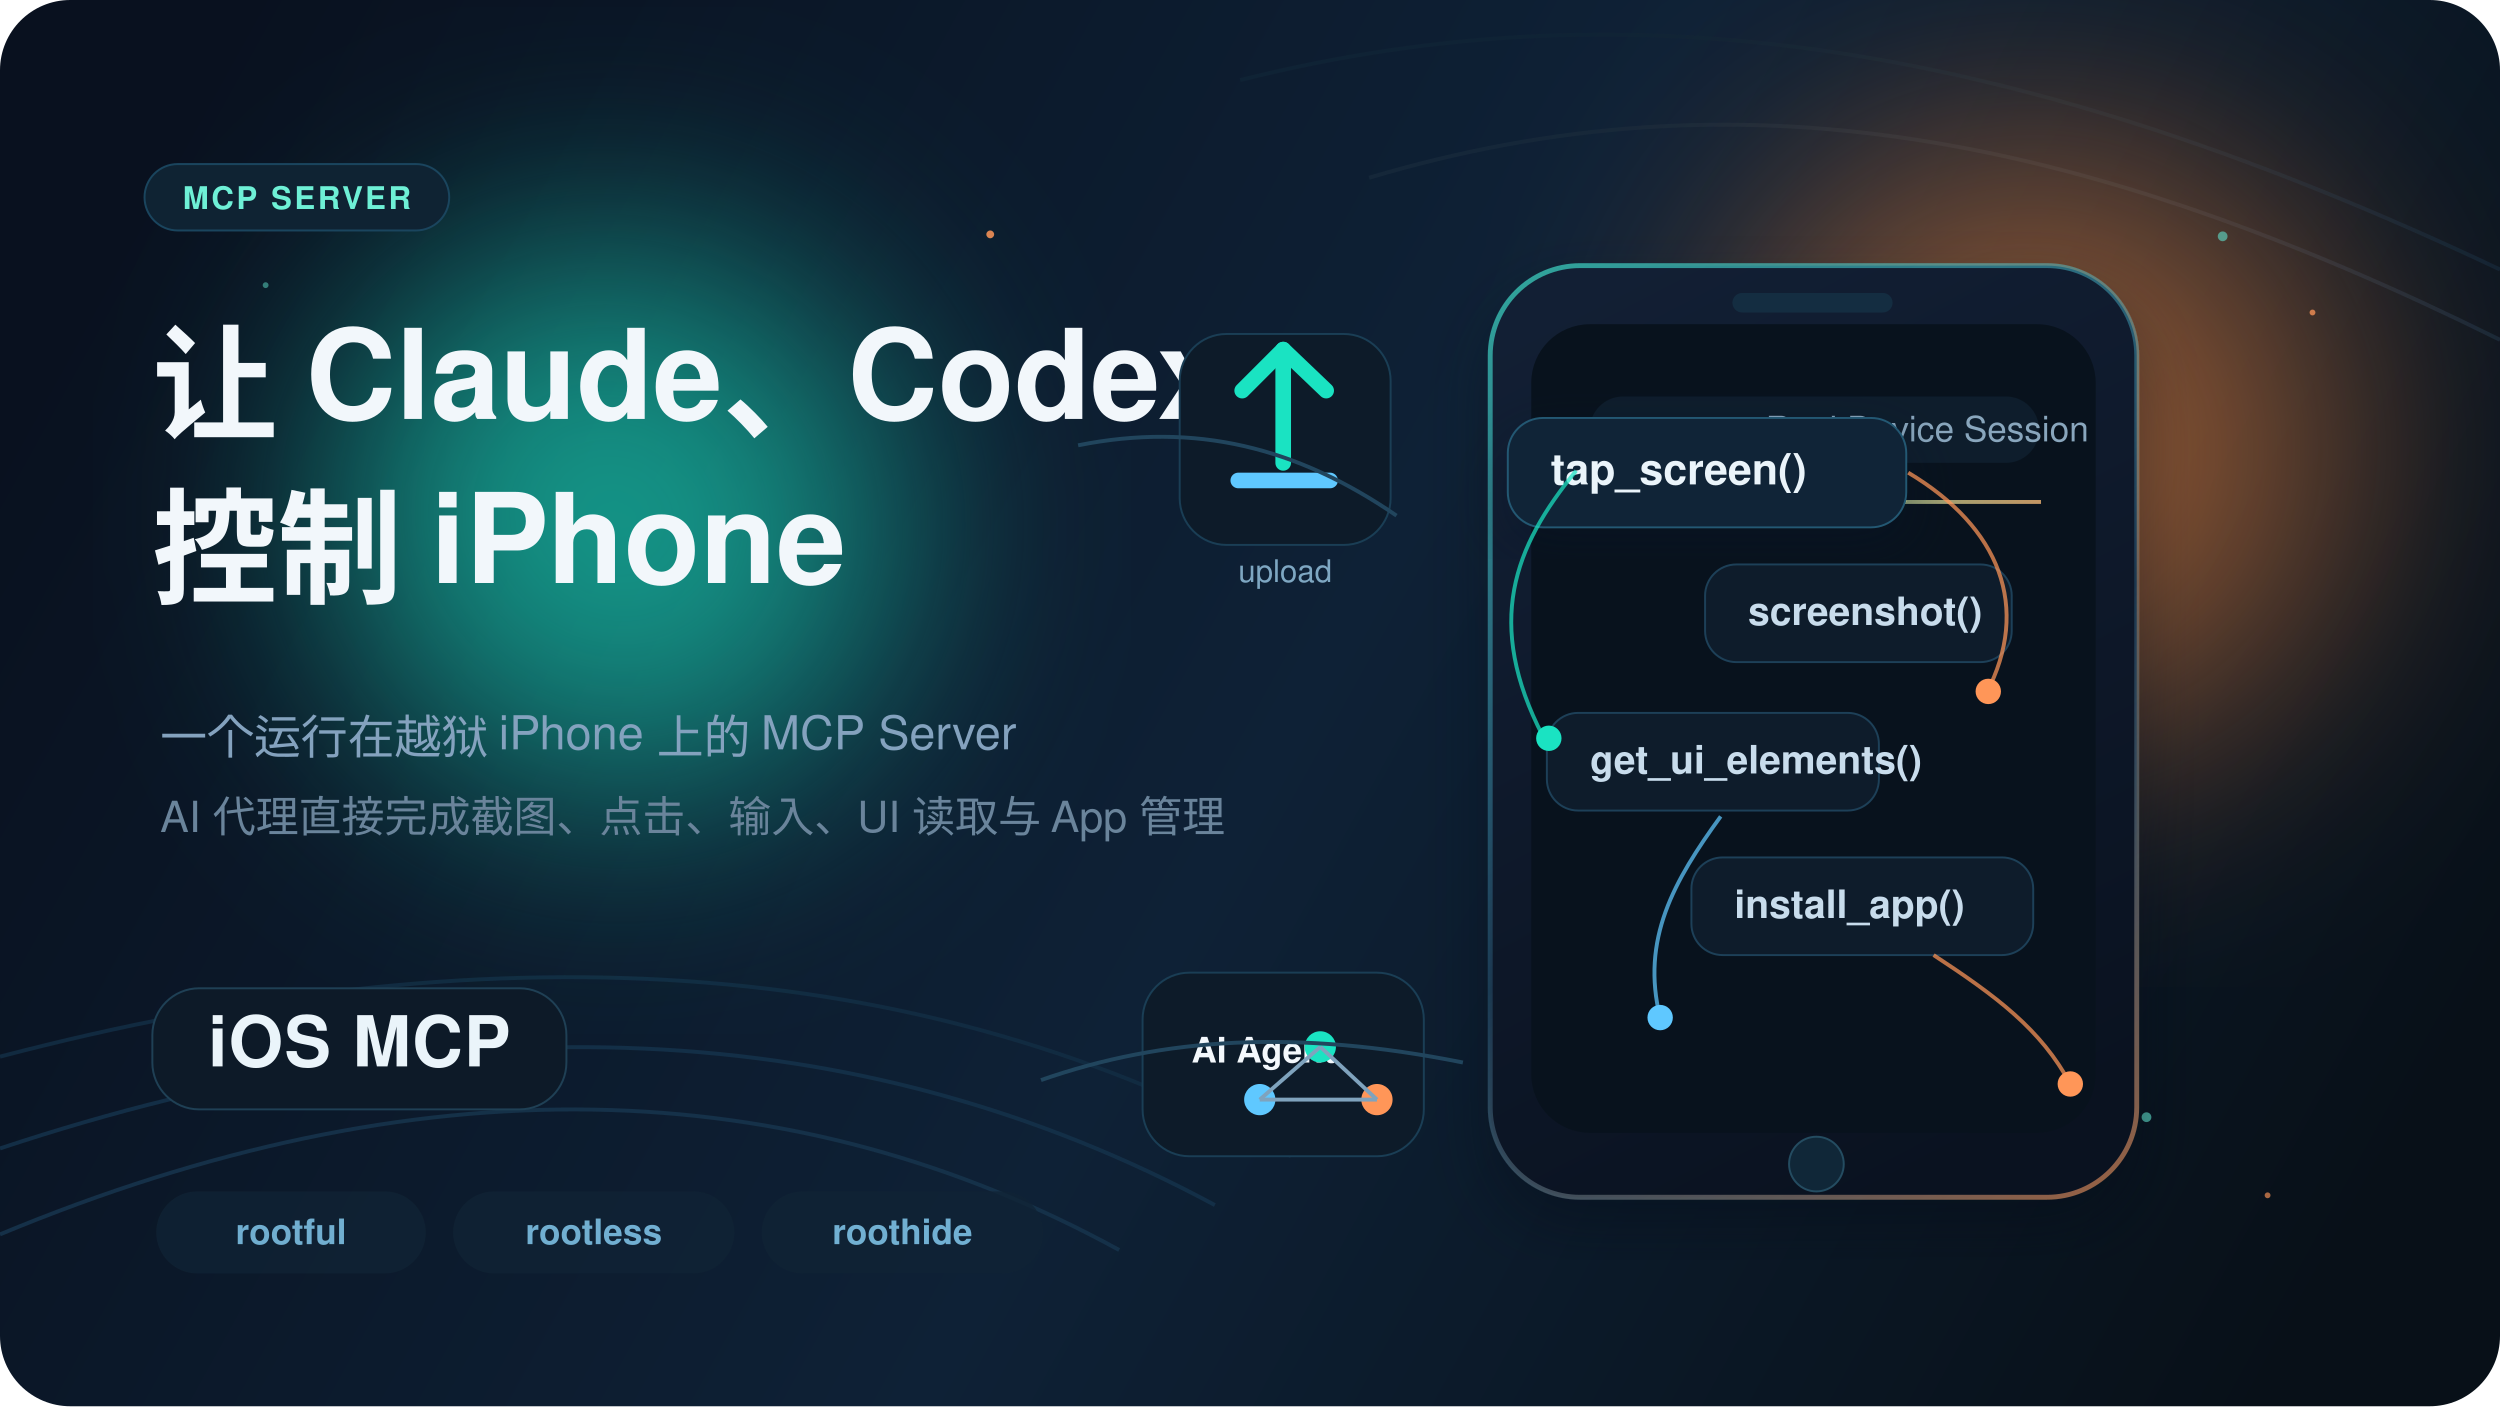
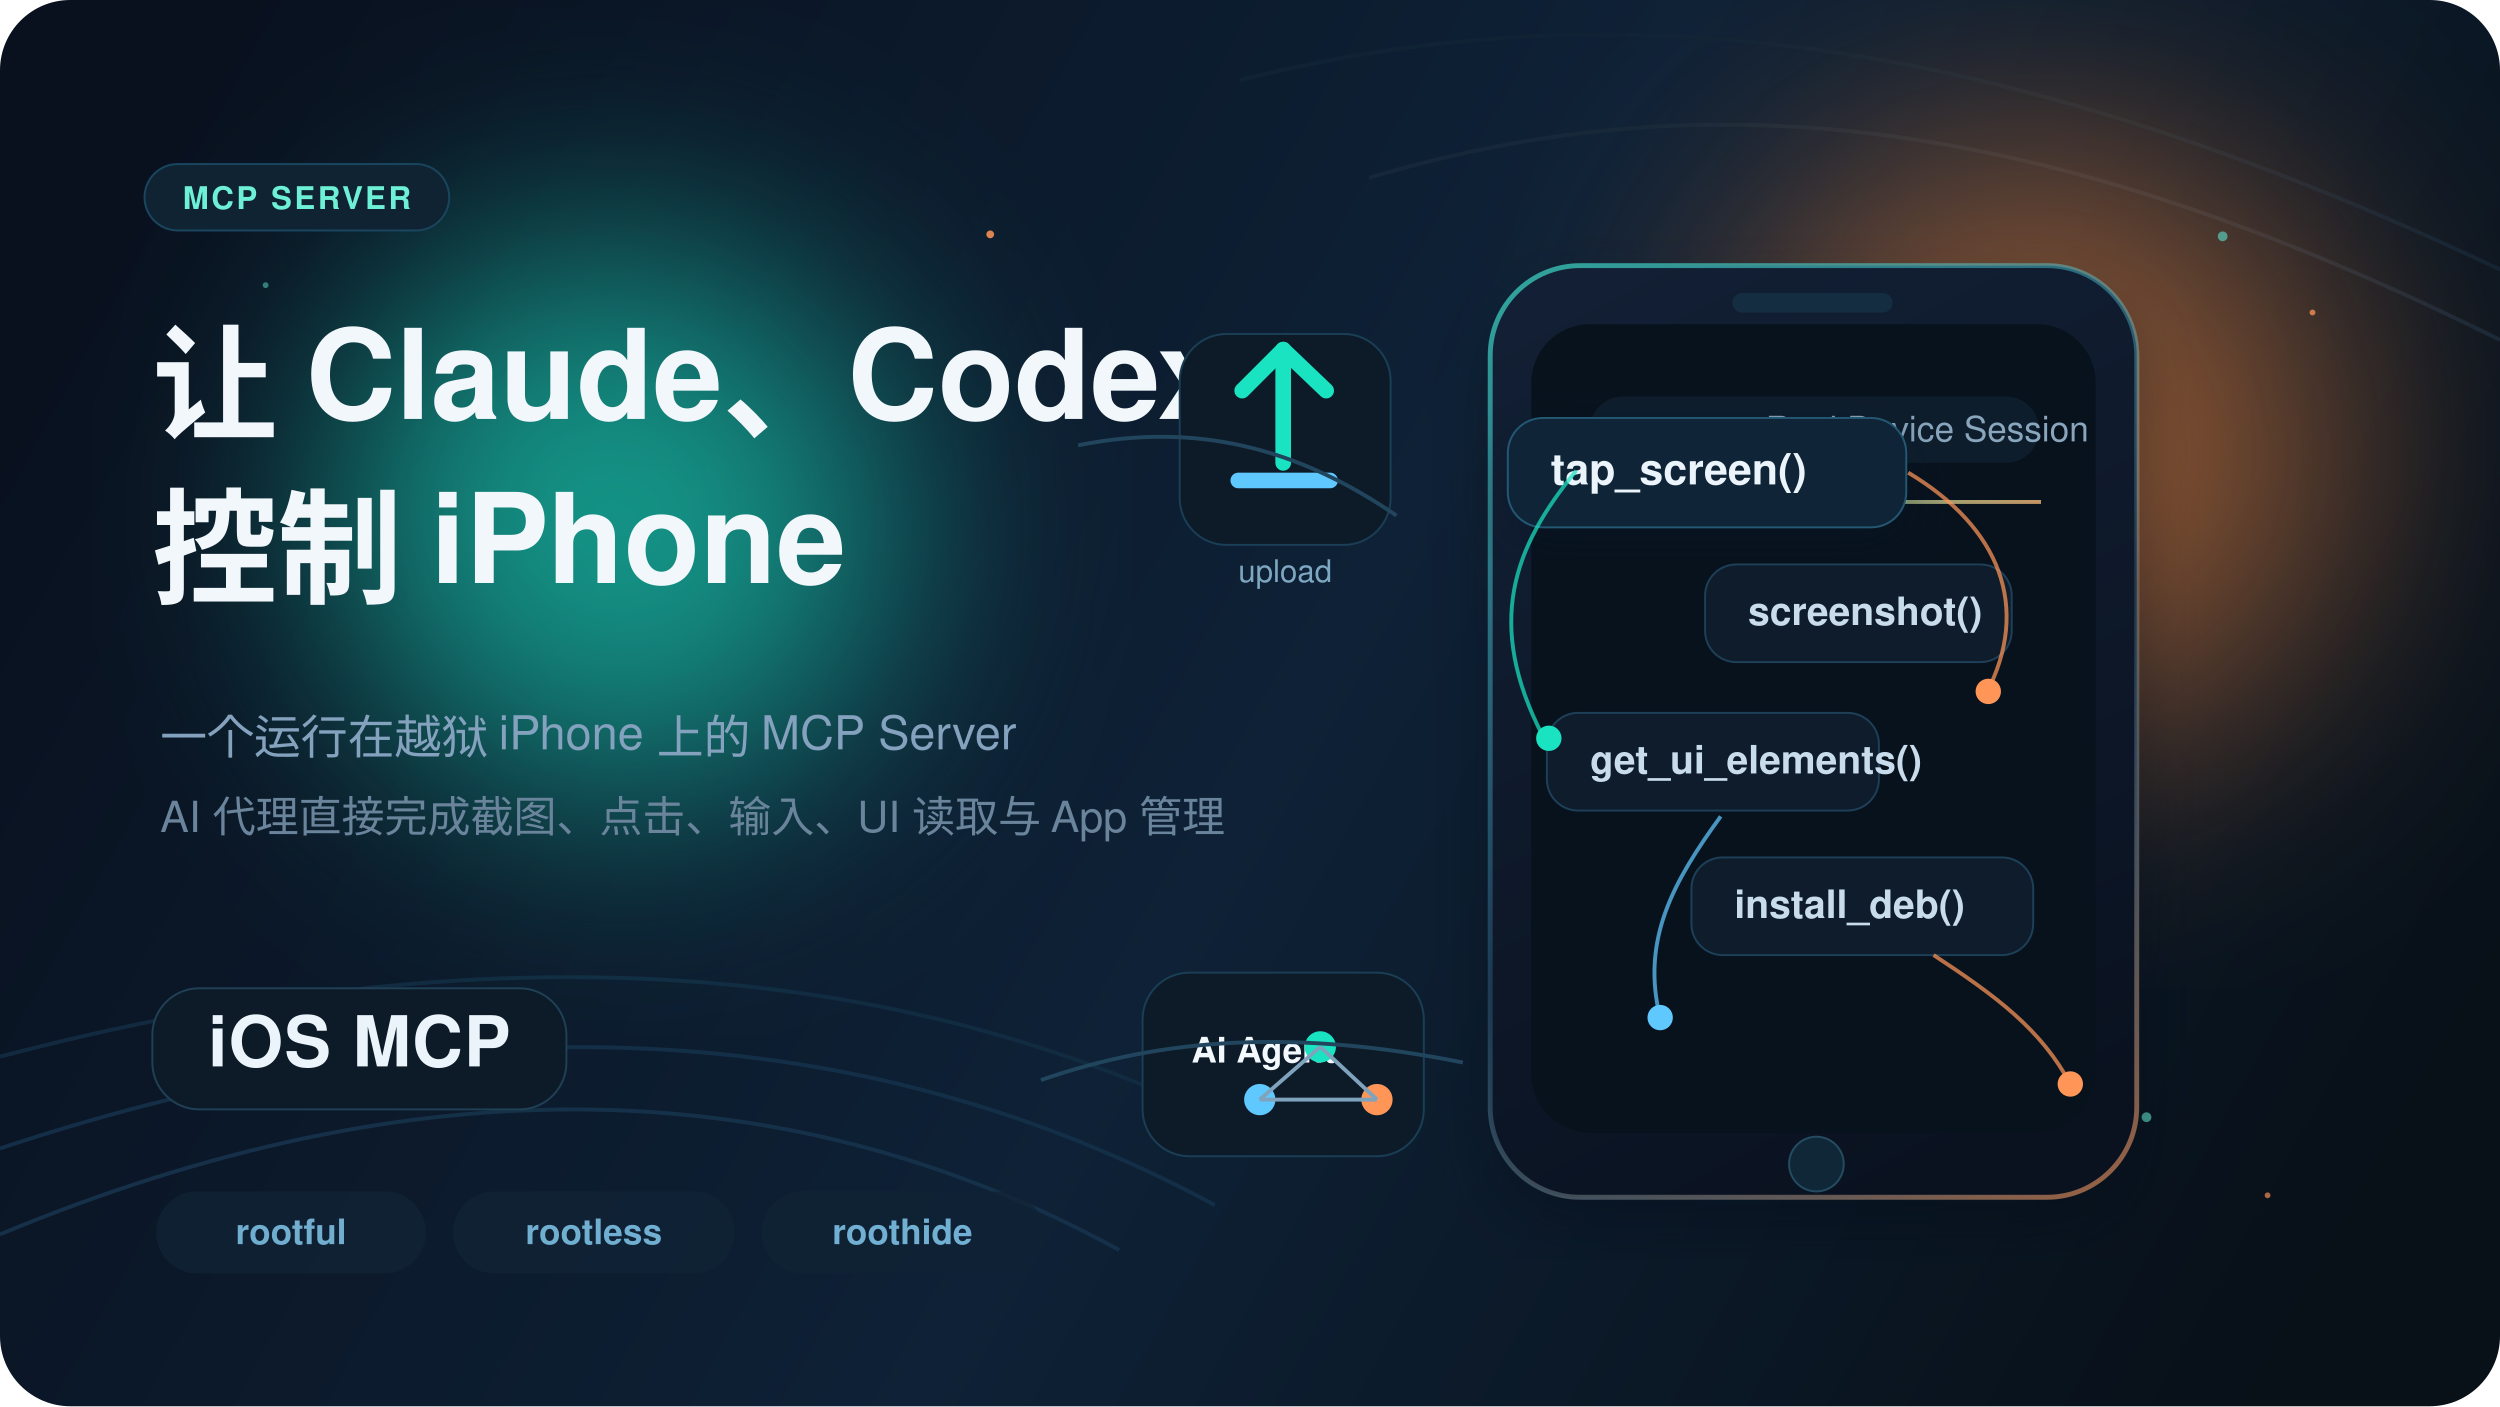
<svg xmlns="http://www.w3.org/2000/svg" width="1280" height="720" viewBox="0 0 1280 720" fill="none">
  <defs>
    <linearGradient id="bg" x1="89" y1="58" x2="1188" y2="666" gradientUnits="userSpaceOnUse">
      <stop stop-color="#09111F" />
      <stop offset="0.52" stop-color="#0E2136" />
      <stop offset="1" stop-color="#081018" />
    </linearGradient>
    <radialGradient id="glowLeft" cx="0" cy="0" r="1" gradientUnits="userSpaceOnUse" gradientTransform="translate(316 266) rotate(31.6) scale(367 299)">
      <stop stop-color="#1AE3C2" stop-opacity="0.75" />
      <stop offset="1" stop-color="#1AE3C2" stop-opacity="0" />
    </radialGradient>
    <radialGradient id="glowRight" cx="0" cy="0" r="1" gradientUnits="userSpaceOnUse" gradientTransform="translate(1043 229) rotate(120) scale(309 327)">
      <stop stop-color="#FF8B3D" stop-opacity="0.68" />
      <stop offset="1" stop-color="#FF8B3D" stop-opacity="0" />
    </radialGradient>
    <linearGradient id="panel" x1="820" y1="143" x2="1044" y2="575" gradientUnits="userSpaceOnUse">
      <stop stop-color="#121F34" />
      <stop offset="1" stop-color="#0A1220" />
    </linearGradient>
    <linearGradient id="panelStroke" x1="769" y1="123" x2="1081" y2="618" gradientUnits="userSpaceOnUse">
      <stop stop-color="#3EE6CB" stop-opacity="0.7" />
      <stop offset="0.55" stop-color="#5FC8FF" stop-opacity="0.18" />
      <stop offset="1" stop-color="#FF975A" stop-opacity="0.6" />
    </linearGradient>
    <linearGradient id="accentLine" x1="783" y1="242" x2="1100" y2="242" gradientUnits="userSpaceOnUse">
      <stop stop-color="#1AE3C2" />
      <stop offset="1" stop-color="#FF9658" />
    </linearGradient>
    <filter id="blurA" x="48" y="4" width="531" height="525" filterUnits="userSpaceOnUse" color-interpolation-filters="sRGB">
      <feFlood flood-opacity="0" result="BackgroundImageFix" />
      <feBlend mode="normal" in="SourceGraphic" in2="BackgroundImageFix" result="shape" />
      <feGaussianBlur stdDeviation="56" result="effect1_foregroundBlur_1_1" />
    </filter>
    <filter id="blurB" x="747" y="-47" width="592" height="552" filterUnits="userSpaceOnUse" color-interpolation-filters="sRGB">
      <feFlood flood-opacity="0" result="BackgroundImageFix" />
      <feBlend mode="normal" in="SourceGraphic" in2="BackgroundImageFix" result="shape" />
      <feGaussianBlur stdDeviation="62" result="effect1_foregroundBlur_1_1" />
    </filter>
    <filter id="shadow" x="731" y="104" width="395" height="541" filterUnits="userSpaceOnUse" color-interpolation-filters="sRGB">
      <feFlood flood-opacity="0" result="BackgroundImageFix" />
      <feColorMatrix in="SourceAlpha" type="matrix" values="0 0 0 0 0 0 0 0 0 0 0 0 0 0 0 0 0 0 127 0" result="hardAlpha" />
      <feOffset dy="16" />
      <feGaussianBlur stdDeviation="16" />
      <feComposite in2="hardAlpha" operator="out" />
      <feColorMatrix type="matrix" values="0 0 0 0 0.012 0 0 0 0 0.051 0 0 0 0 0.102 0 0 0 0.42 0" />
      <feBlend mode="normal" in2="BackgroundImageFix" result="effect1_dropShadow_1_1" />
      <feBlend mode="normal" in="SourceGraphic" in2="effect1_dropShadow_1_1" result="shape" />
    </filter>
    <filter id="softShadow" x="744" y="186" width="260" height="100" filterUnits="userSpaceOnUse" color-interpolation-filters="sRGB">
      <feFlood flood-opacity="0" result="BackgroundImageFix" />
      <feColorMatrix in="SourceAlpha" type="matrix" values="0 0 0 0 0 0 0 0 0 0 0 0 0 0 0 0 0 0 127 0" result="hardAlpha" />
      <feOffset dy="12" />
      <feGaussianBlur stdDeviation="14" />
      <feComposite in2="hardAlpha" operator="out" />
      <feColorMatrix type="matrix" values="0 0 0 0 0.027 0 0 0 0 0.078 0 0 0 0 0.153 0 0 0 0.38 0" />
      <feBlend mode="normal" in2="BackgroundImageFix" result="effect1_dropShadow_1_1" />
      <feBlend mode="normal" in="SourceGraphic" in2="effect1_dropShadow_1_1" result="shape" />
    </filter>
  </defs>
  <rect width="1280" height="720" rx="36" fill="url(#bg)" />
  <g opacity="0.9">
    <path d="M0 632C214 543 405 548 573 640" stroke="#16334B" stroke-width="2" />
    <path d="M0 588C232 511 440 519 622 617" stroke="#143149" stroke-width="2" />
    <path d="M0 541C248 476 470 486 661 592" stroke="#122C42" stroke-width="2" />
    <path d="M701 91C889 35 1064 67 1280 174" stroke="#16283A" stroke-width="2" />
    <path d="M635 41C838 -10 1037 23 1280 138" stroke="#102335" stroke-width="2" />
  </g>
  <g filter="url(#blurA)">
    <circle cx="313.5" cy="266.5" r="153.5" fill="url(#glowLeft)" />
  </g>
  <g filter="url(#blurB)">
    <circle cx="1043" cy="229" r="171" fill="url(#glowRight)" />
  </g>
  <circle cx="103" cy="104" r="2.5" fill="#5FE0CB" fill-opacity="0.9" />
  <circle cx="136" cy="146" r="1.5" fill="#5FE0CB" fill-opacity="0.5" />
  <circle cx="507" cy="120" r="2" fill="#FF9658" fill-opacity="0.85" />
  <circle cx="1138" cy="121" r="2.5" fill="#5FE0CB" fill-opacity="0.6" />
  <circle cx="1184" cy="160" r="1.5" fill="#FF9658" fill-opacity="0.75" />
  <circle cx="1099" cy="572" r="2.5" fill="#5FE0CB" fill-opacity="0.7" />
  <circle cx="1161" cy="612" r="1.5" fill="#FF9658" fill-opacity="0.65" />
  <rect x="74" y="84" width="156" height="34" rx="17" fill="#0F2333" stroke="#1A455E" />
  <text x="152" y="107" text-anchor="middle" fill="#6EF0D6" font-size="16" font-family="PingFang SC, SF Pro Display, Helvetica, Arial, sans-serif" font-weight="600" letter-spacing="1.3">MCP SERVER</text>
  <text x="78" y="220" fill="#F2F7FB" font-size="64" font-family="PingFang SC, SF Pro Display, Helvetica, Arial, sans-serif" font-weight="700">
    <tspan x="78" dy="0">让 Claude、Codex</tspan>
    <tspan x="78" dy="84">控制 iPhone</tspan>
  </text>
  <text x="82" y="386" fill="#84A2BE" font-size="24" font-family="PingFang SC, SF Pro Text, Helvetica, Arial, sans-serif" font-weight="500">
    一个运行在越狱 iPhone 上的 MCP Server
  </text>
  <text x="82" y="426" fill="#6A849B" font-size="22" font-family="PingFang SC, SF Pro Text, Helvetica, Arial, sans-serif" font-weight="400">
    AI 代理直接完成截图、点击、输入、UI 读取与 App 管理
  </text>
  <rect x="78" y="506" width="212" height="62" rx="24" fill="#0D1A28" stroke="#1F4055" />
  <text x="184" y="546" text-anchor="middle" fill="#EAF4FA" font-size="36" font-family="SF Pro Display, Helvetica, Arial, sans-serif" font-weight="800" letter-spacing="0.5">iOS MCP</text>
  <g opacity="0.78">
    <rect x="80" y="610" width="138" height="42" rx="21" fill="#102334" />
    <text x="149" y="637" text-anchor="middle" fill="#8DD9FF" font-size="18" font-family="SF Pro Text, Helvetica, Arial, sans-serif" font-weight="600">rootful</text>
    <rect x="232" y="610" width="144" height="42" rx="21" fill="#102334" />
    <text x="304" y="637" text-anchor="middle" fill="#8DD9FF" font-size="18" font-family="SF Pro Text, Helvetica, Arial, sans-serif" font-weight="600">rootless</text>
    <rect x="390" y="610" width="144" height="42" rx="21" fill="#102334" />
    <text x="462" y="637" text-anchor="middle" fill="#8DD9FF" font-size="18" font-family="SF Pro Text, Helvetica, Arial, sans-serif" font-weight="600">roothide</text>
  </g>
  <g filter="url(#shadow)">
    <rect x="763" y="136" width="331" height="477" rx="46" fill="url(#panel)" stroke="url(#panelStroke)" stroke-width="2.5" />
    <rect x="784" y="166" width="289" height="414" rx="30" fill="#08121D" />
    <rect x="887" y="150" width="82" height="10" rx="5" fill="#142D41" />
    <circle cx="930" cy="596" r="14" fill="#102738" stroke="#244C61" />
  </g>
  <g opacity="0.9">
    <rect x="814" y="203" width="230" height="34" rx="17" fill="#0E1E2D" />
    <circle cx="836" cy="220" r="5.5" fill="#1AE3C2" />
    <circle cx="855" cy="220" r="5.5" fill="#5FC8FF" />
    <circle cx="874" cy="220" r="5.5" fill="#FF9658" />
    <text x="904" y="226" fill="#97B6CE" font-size="18" font-family="SF Pro Text, Helvetica, Arial, sans-serif" font-weight="500">Real Device Session</text>
    <path d="M814 257H1045" stroke="url(#accentLine)" stroke-width="2" />
  </g>
  <g filter="url(#softShadow)">
    <rect x="772" y="214" width="204" height="56" rx="18" fill="#102437" stroke="#235873" />
    <text x="794" y="248" fill="#EAF4FA" font-size="22" font-family="SF Pro Text, Helvetica, Arial, sans-serif" font-weight="700">tap_screen()</text>
  </g>
  <rect x="873" y="289" width="157" height="50" rx="16" fill="#0E1C2B" stroke="#1D4058" />
  <text x="895" y="320" fill="#C8DCEC" font-size="20" font-family="SF Pro Text, Helvetica, Arial, sans-serif" font-weight="600">screenshot()</text>
  <rect x="792" y="365" width="170" height="50" rx="16" fill="#0E1C2B" stroke="#1D4058" />
  <text x="814" y="396" fill="#C8DCEC" font-size="20" font-family="SF Pro Text, Helvetica, Arial, sans-serif" font-weight="600">get_ui_elements()</text>
  <rect x="866" y="439" width="175" height="50" rx="16" fill="#0E1C2B" stroke="#1D4058" />
-   <text x="888" y="470" fill="#C8DCEC" font-size="20" font-family="SF Pro Text, Helvetica, Arial, sans-serif" font-weight="600">install_app()</text>
+   <text x="888" y="470" fill="#C8DCEC" font-size="20" font-family="SF Pro Text, Helvetica, Arial, sans-serif" font-weight="600">install_deb()</text>
  <g opacity="0.72">
    <path d="M807 241C775 280 760 319 790 377" stroke="#1AE3C2" stroke-width="2" />
    <path d="M977 242C1024 270 1040 311 1017 355" stroke="#FF9658" stroke-width="2" />
    <path d="M881 418C857 451 840 481 850 521" stroke="#5FC8FF" stroke-width="2" />
    <path d="M990 489C1022 510 1045 527 1060 555" stroke="#FF9658" stroke-width="2" />
  </g>
  <circle cx="793" cy="378" r="6.5" fill="#1AE3C2" />
  <circle cx="1018" cy="354" r="6.5" fill="#FF9658" />
  <circle cx="850" cy="521" r="6.5" fill="#5FC8FF" />
  <circle cx="1060" cy="555" r="6.5" fill="#FF9658" />
  <rect x="604" y="171" width="108" height="108" rx="24" fill="#0D1B29" stroke="#1A3E55" />
  <path d="M636 200L657 179L679 200" stroke="#1AE3C2" stroke-width="8" stroke-linecap="round" stroke-linejoin="round" />
  <path d="M657 179V237" stroke="#1AE3C2" stroke-width="8" stroke-linecap="round" />
  <path d="M634 246H681" stroke="#5FC8FF" stroke-width="8" stroke-linecap="round" />
  <text x="658" y="298" text-anchor="middle" fill="#7EA7C2" font-size="16" font-family="SF Pro Text, Helvetica, Arial, sans-serif">upload</text>
  <rect x="585" y="498" width="144" height="94" rx="24" fill="#0D1B29" stroke="#1A3E55" />
  <text x="610" y="544" fill="#F3F8FC" font-size="18" font-family="SF Pro Text, Helvetica, Arial, sans-serif" font-weight="700">AI Agent</text>
  <circle cx="676" cy="536" r="8" fill="#1AE3C2" />
  <circle cx="645" cy="563" r="8" fill="#5FC8FF" />
  <circle cx="705" cy="563" r="8" fill="#FF9658" />
  <path d="M676 536L645 563" stroke="#7FA3BD" stroke-width="2" />
  <path d="M676 536L705 563" stroke="#7FA3BD" stroke-width="2" />
  <path d="M645 563H705" stroke="#7FA3BD" stroke-width="2" />
  <path d="M552 228C612 216 664 229 715 264" stroke="#21455D" stroke-width="2" />
  <path d="M533 553C596 531 664 527 749 544" stroke="#21455D" stroke-width="2" />
</svg>
